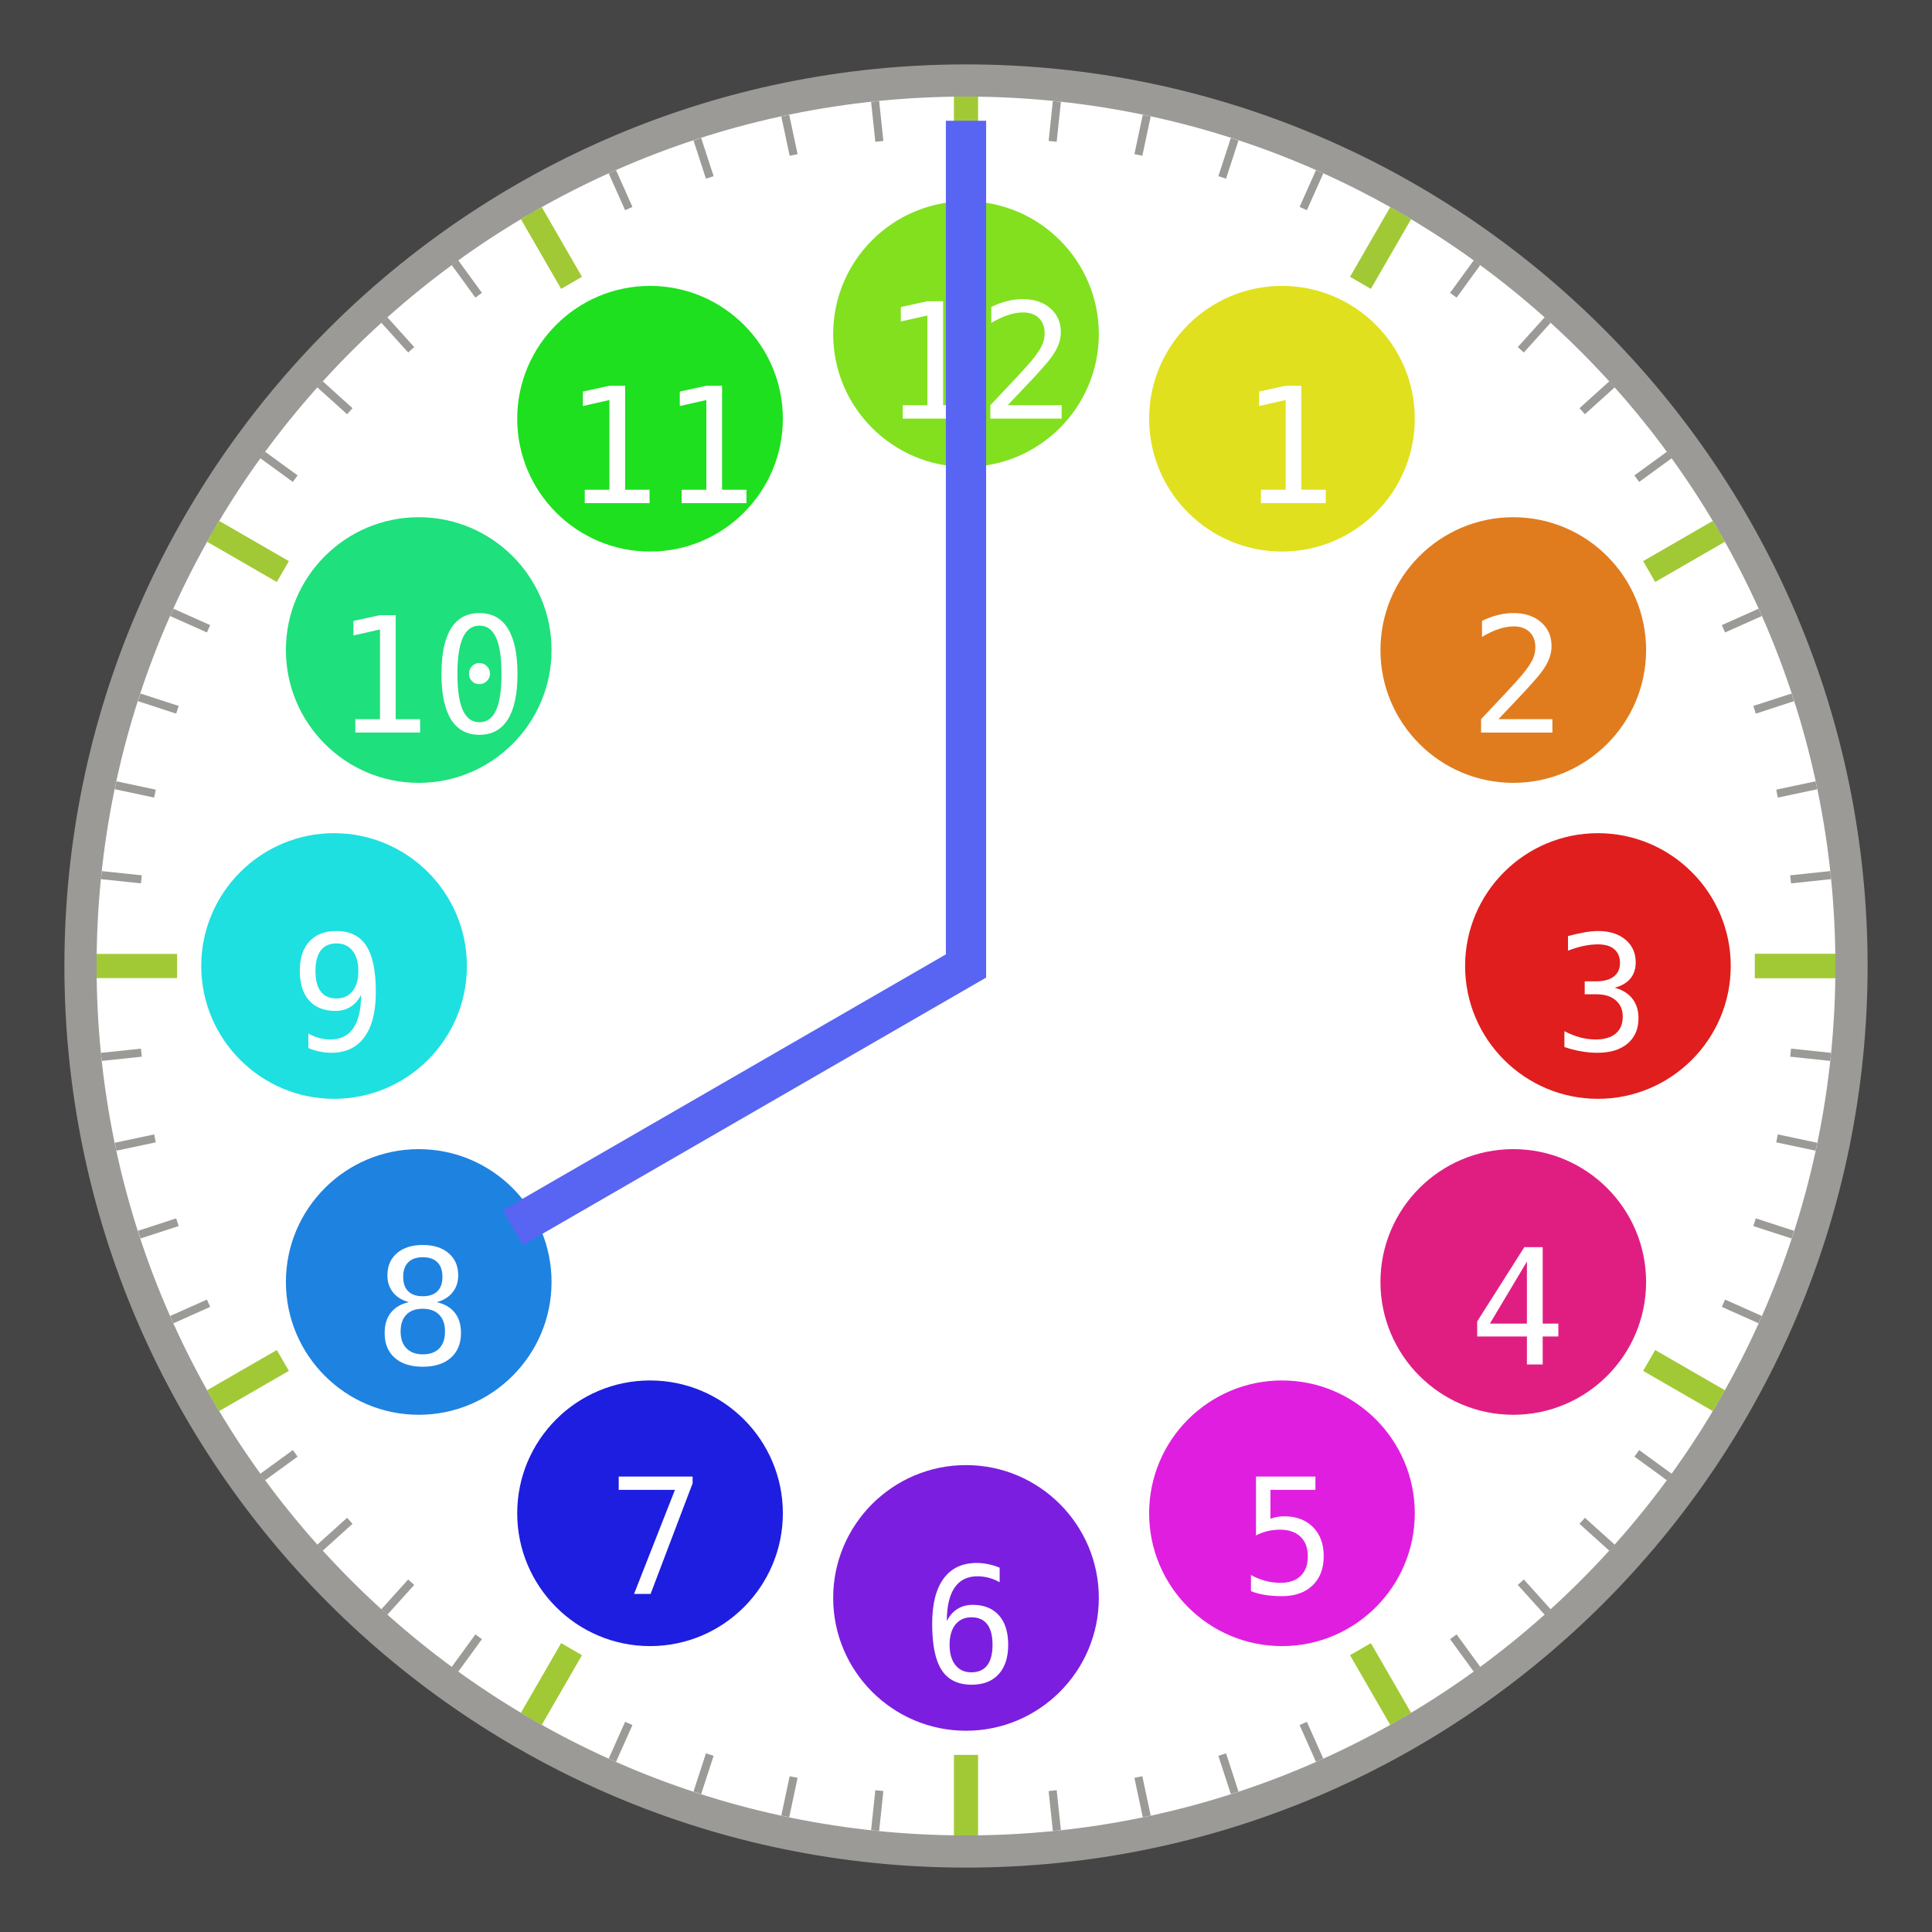
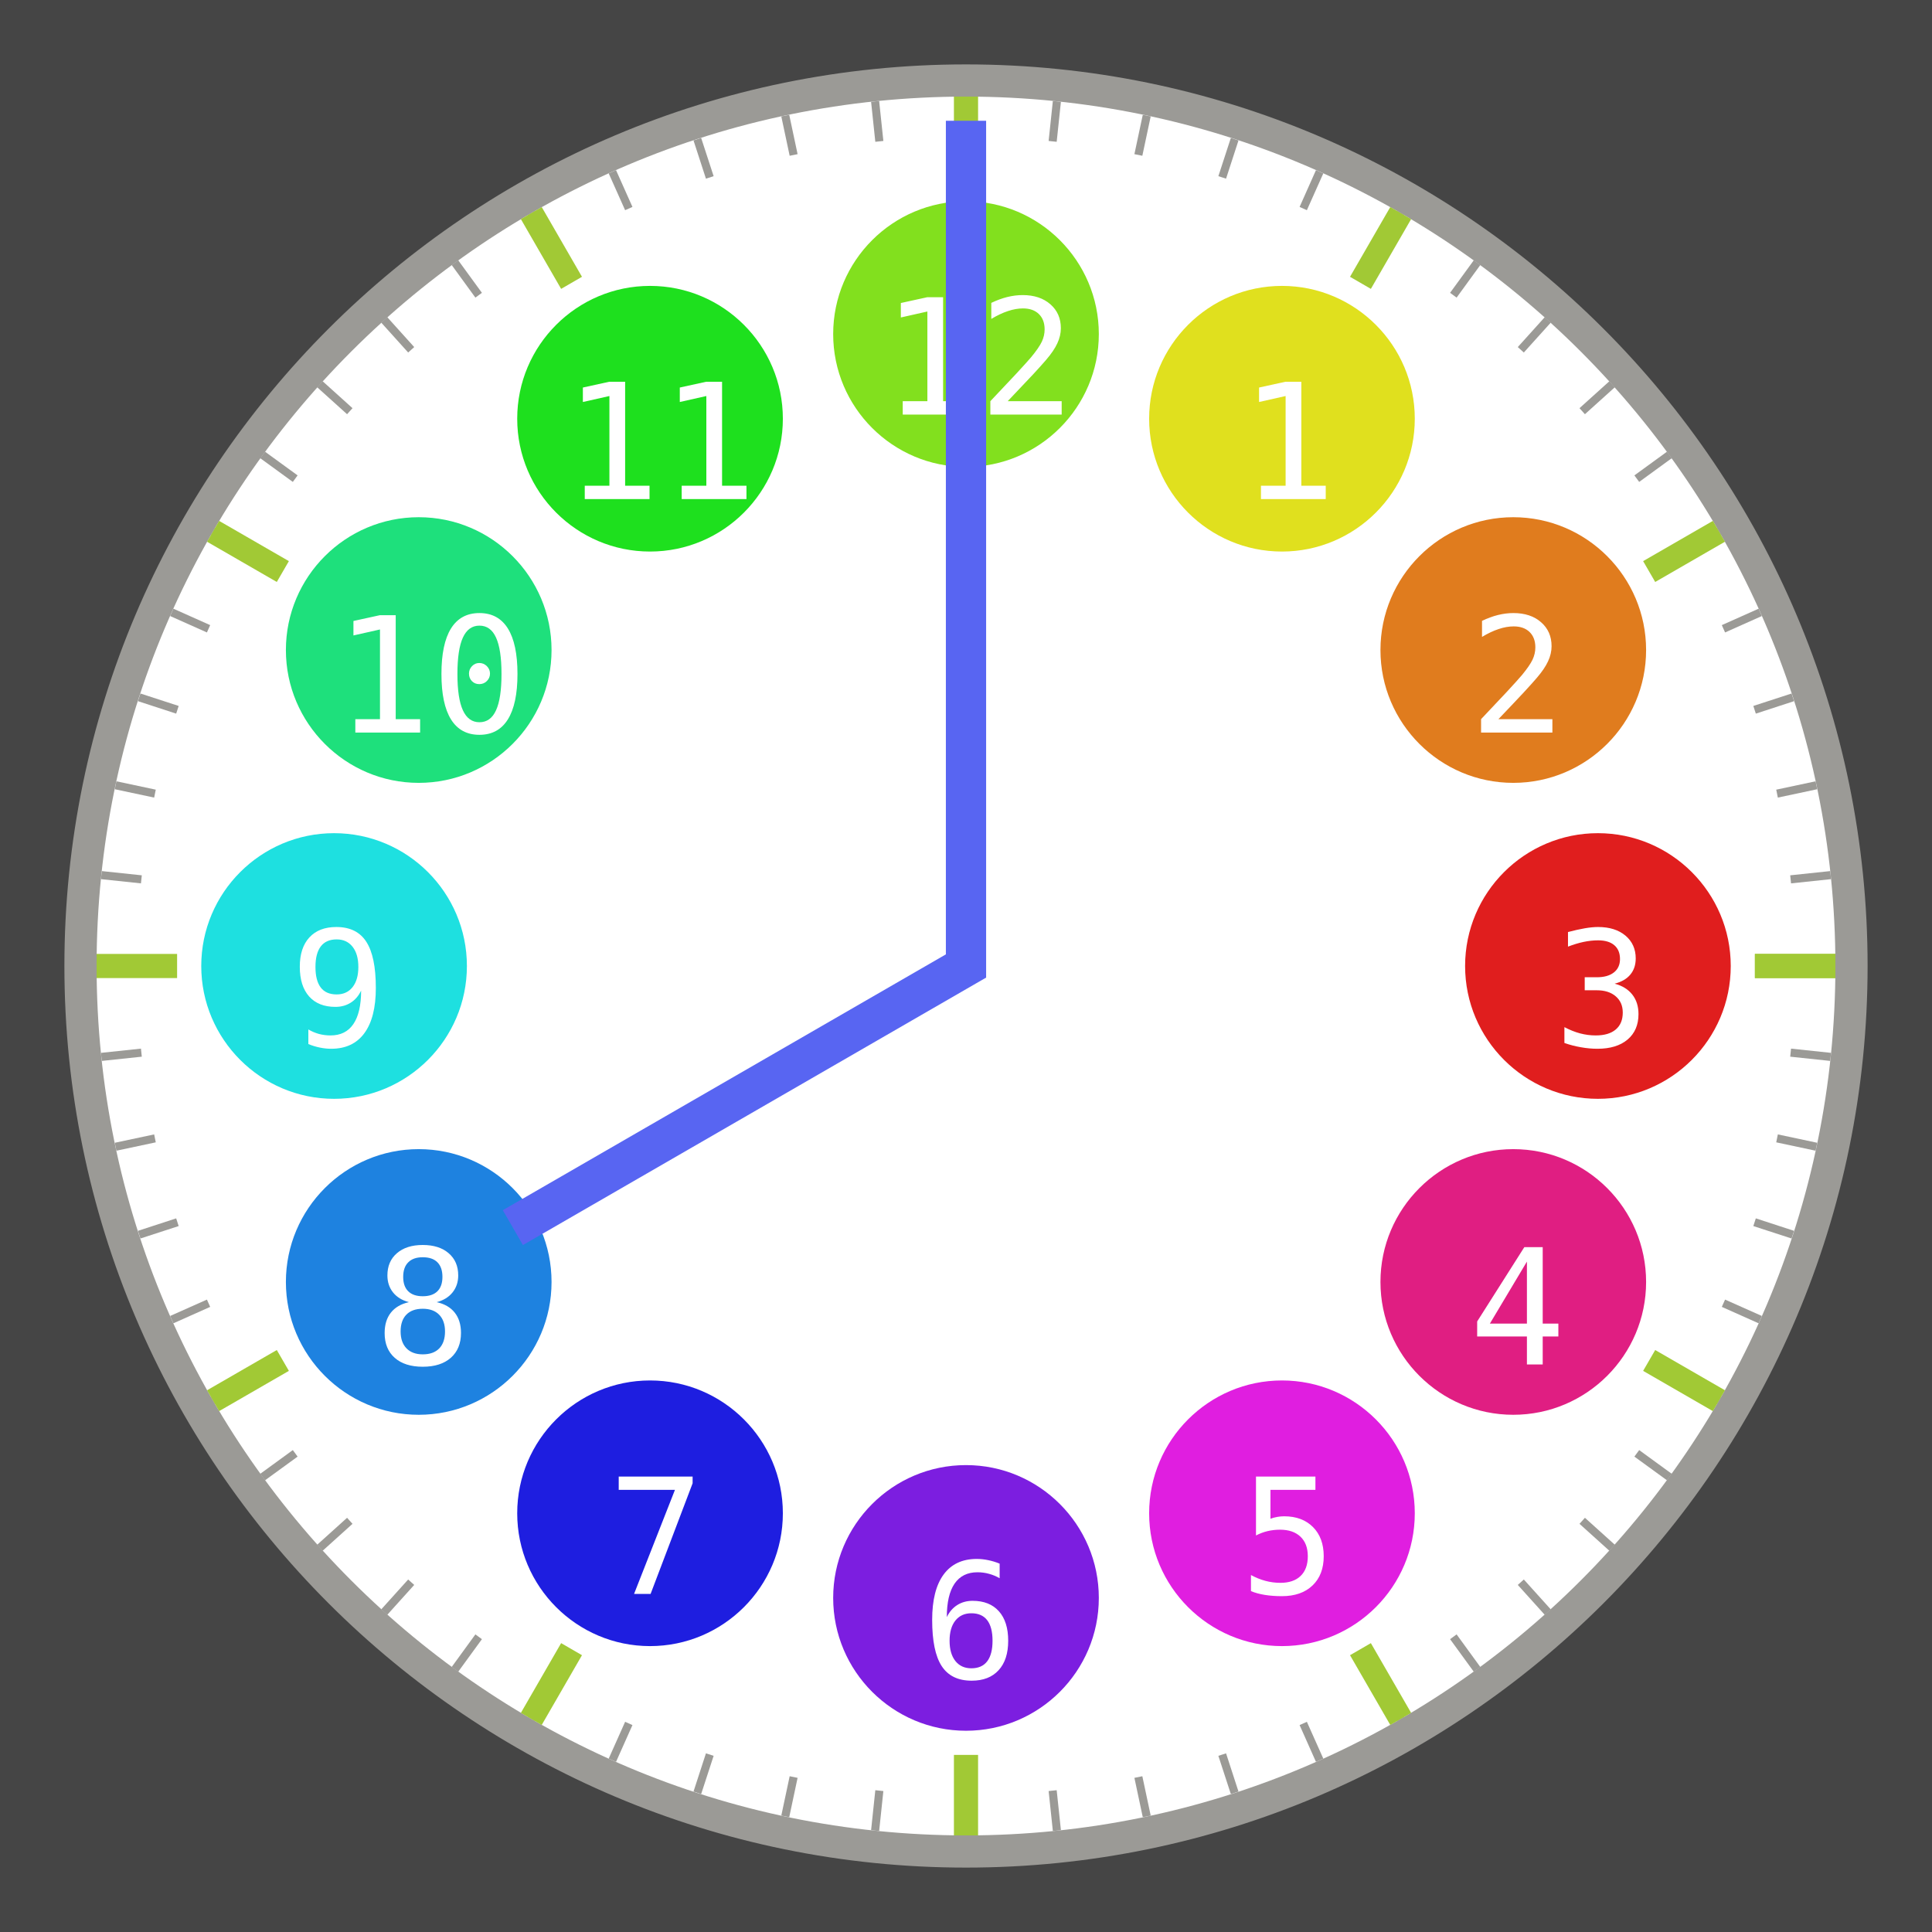
<svg xmlns="http://www.w3.org/2000/svg" version="1.1" viewBox="0 0 480 480">
  <defs>
    <clipPath id="clip_0">
      <polygon points="0 0,480 0,480 480,0 480" />
    </clipPath>
  </defs>
  <g clip-path="url(#clip_0)">
    <path style="fill:#FFFFFF;" d="M 0,0 L 480,0 L 480,480 L 0,480 L 0,0 Z" />
    <defs>
      <clipPath id="clip_1">
        <polygon points="0 0,480 0,480 480,0 480" />
      </clipPath>
    </defs>
    <g clip-path="url(#clip_1)">
      <path style="fill:#454545;" d="M 0,0 L 480,0 L 480,480 L 0,480 L 0,0 Z" />
      <path style="fill:#FFFFFF;" d="M 240,460 C 361.41,460 460,361.41 460,240 C 460,118.59 361.41,20 240,20 C 118.59,20 20,118.59 20,240 C 20,361.41 118.59,460 240,460 Z" />
      <path style="fill:#9B9A96;" d="M 240,464 C 363.61,464 464,363.61 464,240 C 464,116.39 363.61,16 240,16 C 116.39,16 16,116.39 16,240 C 16,363.61 116.39,464 240,464 M 240,456 C 120.80,456 24,359.20 24,240 C 24,120.80 120.80,24 240,24 C 359.20,24 456,120.80 456,240 C 456,359.20 359.20,456 240,456 Z" />
      <path style="fill:#9B9A96;" d="M 456,239 L 456,241 L 446,241 L 446,239 L 456,239 Z" />
      <path style="fill:#9B9A96;" d="M 454.70,216.42 L 454.92,218.42 L 444.98,219.47 L 444.77,217.47 L 454.70,216.42 Z" />
      <path style="fill:#9B9A96;" d="M 451.08,194.11 L 451.48,196.08 L 441.70,198.16 L 441.30,196.19 L 451.08,194.11 Z" />
      <path style="fill:#9B9A96;" d="M 445.11,172.30 L 445.73,174.20 L 436.23,177.30 L 435.61,175.39 L 445.11,172.30 Z" />
      <path style="fill:#9B9A96;" d="M 436.92,151.23 L 437.73,153.05 L 428.59,157.13 L 427.78,155.31 L 436.92,151.23 Z" />
      <path style="fill:#9B9A96;" d="M 426.56,131.14 L 427.56,132.86 L 418.91,137.86 L 417.91,136.14 L 426.56,131.14 Z" />
      <path style="fill:#9B9A96;" d="M 414.16,112.22 L 415.34,113.84 L 407.25,119.73 L 406.06,118.11 L 414.16,112.22 Z" />
      <path style="fill:#9B9A96;" d="M 399.84,94.72 L 401.19,96.22 L 393.77,102.91 L 392.42,101.41 L 399.84,94.72 Z" />
      <path style="fill:#9B9A96;" d="M 383.78,78.81 L 385.28,80.16 L 378.59,87.58 L 377.09,86.23 L 383.78,78.81 Z" />
      <path style="fill:#9B9A96;" d="M 366.16,64.66 L 367.78,65.84 L 361.89,73.94 L 360.27,72.75 L 366.16,64.66 Z" />
      <path style="fill:#9B9A96;" d="M 347.14,52.44 L 348.86,53.44 L 343.86,62.09 L 342.14,61.09 L 347.14,52.44 Z" />
      <path style="fill:#9B9A96;" d="M 326.95,42.27 L 328.77,43.08 L 324.69,52.22 L 322.88,51.41 L 326.95,42.27 Z" />
      <path style="fill:#9B9A96;" d="M 305.80,34.27 L 307.70,34.89 L 304.61,44.39 L 302.70,43.77 L 305.80,34.27 Z" />
      <path style="fill:#9B9A96;" d="M 283.92,28.52 L 285.89,28.92 L 283.81,38.70 L 281.84,38.30 L 283.92,28.52 Z" />
      <path style="fill:#9B9A96;" d="M 261.58,25.08 L 263.58,25.30 L 262.53,35.23 L 260.53,35.02 L 261.58,25.08 Z" />
      <path style="fill:#9B9A96;" d="M 239,24 L 241,24 L 241,34 L 239,34 L 239,24 Z" />
      <path style="fill:#9B9A96;" d="M 216.42,25.30 L 218.42,25.08 L 219.47,35.02 L 217.47,35.23 L 216.42,25.30 Z" />
      <path style="fill:#9B9A96;" d="M 194.11,28.92 L 196.08,28.52 L 198.16,38.30 L 196.19,38.70 L 194.11,28.92 Z" />
      <path style="fill:#9B9A96;" d="M 172.30,34.89 L 174.20,34.27 L 177.30,43.77 L 175.39,44.39 L 172.30,34.89 Z" />
      <path style="fill:#9B9A96;" d="M 151.23,43.08 L 153.05,42.27 L 157.13,51.41 L 155.31,52.22 L 151.23,43.08 Z" />
      <path style="fill:#9B9A96;" d="M 131.14,53.44 L 132.86,52.44 L 137.86,61.09 L 136.14,62.09 L 131.14,53.44 Z" />
      <path style="fill:#9B9A96;" d="M 112.22,65.84 L 113.84,64.66 L 119.73,72.75 L 118.11,73.94 L 112.22,65.84 Z" />
      <path style="fill:#9B9A96;" d="M 94.72,80.16 L 96.22,78.81 L 102.91,86.23 L 101.41,87.58 L 94.72,80.16 Z" />
      <path style="fill:#9B9A96;" d="M 78.81,96.22 L 80.16,94.72 L 87.58,101.41 L 86.23,102.91 L 78.81,96.22 Z" />
      <path style="fill:#9B9A96;" d="M 64.66,113.84 L 65.84,112.22 L 73.94,118.11 L 72.75,119.73 L 64.66,113.84 Z" />
      <path style="fill:#9B9A96;" d="M 52.44,132.86 L 53.44,131.14 L 62.09,136.14 L 61.09,137.86 L 52.44,132.86 Z" />
      <path style="fill:#9B9A96;" d="M 42.27,153.05 L 43.08,151.23 L 52.22,155.31 L 51.41,157.13 L 42.27,153.05 Z" />
      <path style="fill:#9B9A96;" d="M 34.27,174.20 L 34.89,172.30 L 44.39,175.39 L 43.77,177.30 L 34.27,174.20 Z" />
      <path style="fill:#9B9A96;" d="M 28.52,196.08 L 28.92,194.11 L 38.70,196.19 L 38.30,198.16 L 28.52,196.08 Z" />
      <path style="fill:#9B9A96;" d="M 25.08,218.42 L 25.30,216.42 L 35.23,217.47 L 35.02,219.47 L 25.08,218.42 Z" />
      <path style="fill:#9B9A96;" d="M 24,241 L 24,239 L 34,239 L 34,241 L 24,241 Z" />
      <path style="fill:#9B9A96;" d="M 25.30,263.58 L 25.08,261.58 L 35.02,260.53 L 35.23,262.53 L 25.30,263.58 Z" />
      <path style="fill:#9B9A96;" d="M 28.92,285.89 L 28.52,283.92 L 38.30,281.84 L 38.70,283.81 L 28.92,285.89 Z" />
      <path style="fill:#9B9A96;" d="M 34.89,307.70 L 34.27,305.80 L 43.77,302.70 L 44.39,304.61 L 34.89,307.70 Z" />
      <path style="fill:#9B9A96;" d="M 43.08,328.77 L 42.27,326.95 L 51.41,322.88 L 52.22,324.69 L 43.08,328.77 Z" />
      <path style="fill:#9B9A96;" d="M 53.44,348.86 L 52.44,347.14 L 61.09,342.14 L 62.09,343.86 L 53.44,348.86 Z" />
      <path style="fill:#9B9A96;" d="M 65.84,367.78 L 64.66,366.16 L 72.75,360.27 L 73.94,361.89 L 65.84,367.78 Z" />
      <path style="fill:#9B9A96;" d="M 80.16,385.28 L 78.81,383.78 L 86.23,377.09 L 87.58,378.59 L 80.16,385.28 Z" />
      <path style="fill:#9B9A96;" d="M 96.22,401.19 L 94.72,399.84 L 101.41,392.42 L 102.91,393.77 L 96.22,401.19 Z" />
      <path style="fill:#9B9A96;" d="M 113.84,415.34 L 112.22,414.16 L 118.11,406.06 L 119.73,407.25 L 113.84,415.34 Z" />
      <path style="fill:#9B9A96;" d="M 132.86,427.56 L 131.14,426.56 L 136.14,417.91 L 137.86,418.91 L 132.86,427.56 Z" />
      <path style="fill:#9B9A96;" d="M 153.05,437.73 L 151.23,436.92 L 155.31,427.78 L 157.13,428.59 L 153.05,437.73 Z" />
      <path style="fill:#9B9A96;" d="M 174.20,445.73 L 172.30,445.11 L 175.39,435.61 L 177.30,436.23 L 174.20,445.73 Z" />
      <path style="fill:#9B9A96;" d="M 196.08,451.48 L 194.11,451.08 L 196.19,441.30 L 198.16,441.70 L 196.08,451.48 Z" />
      <path style="fill:#9B9A96;" d="M 218.42,454.92 L 216.42,454.70 L 217.47,444.77 L 219.47,444.98 L 218.42,454.92 Z" />
      <path style="fill:#9B9A96;" d="M 241,456 L 239,456 L 239,446 L 241,446 L 241,456 Z" />
      <path style="fill:#9B9A96;" d="M 263.58,454.70 L 261.58,454.92 L 260.53,444.98 L 262.53,444.77 L 263.58,454.70 Z" />
      <path style="fill:#9B9A96;" d="M 285.89,451.08 L 283.92,451.48 L 281.84,441.70 L 283.81,441.30 L 285.89,451.08 Z" />
      <path style="fill:#9B9A96;" d="M 307.70,445.11 L 305.80,445.73 L 302.70,436.23 L 304.61,435.61 L 307.70,445.11 Z" />
      <path style="fill:#9B9A96;" d="M 328.77,436.92 L 326.95,437.73 L 322.88,428.59 L 324.69,427.78 L 328.77,436.92 Z" />
      <path style="fill:#9B9A96;" d="M 348.86,426.56 L 347.14,427.56 L 342.14,418.91 L 343.86,417.91 L 348.86,426.56 Z" />
      <path style="fill:#9B9A96;" d="M 367.78,414.16 L 366.16,415.34 L 360.27,407.25 L 361.89,406.06 L 367.78,414.16 Z" />
      <path style="fill:#9B9A96;" d="M 385.28,399.84 L 383.78,401.19 L 377.09,393.77 L 378.59,392.42 L 385.28,399.84 Z" />
      <path style="fill:#9B9A96;" d="M 401.19,383.78 L 399.84,385.28 L 392.42,378.59 L 393.77,377.09 L 401.19,383.78 Z" />
      <path style="fill:#9B9A96;" d="M 415.34,366.16 L 414.16,367.78 L 406.06,361.89 L 407.25,360.27 L 415.34,366.16 Z" />
      <path style="fill:#9B9A96;" d="M 427.56,347.14 L 426.56,348.86 L 417.91,343.86 L 418.91,342.14 L 427.56,347.14 Z" />
      <path style="fill:#9B9A96;" d="M 437.73,326.95 L 436.92,328.77 L 427.78,324.69 L 428.59,322.88 L 437.73,326.95 Z" />
      <path style="fill:#9B9A96;" d="M 445.73,305.80 L 445.11,307.70 L 435.61,304.61 L 436.23,302.70 L 445.73,305.80 Z" />
      <path style="fill:#9B9A96;" d="M 451.48,283.92 L 451.08,285.89 L 441.30,283.81 L 441.70,281.84 L 451.48,283.92 Z" />
      <path style="fill:#9B9A96;" d="M 454.92,261.58 L 454.70,263.58 L 444.77,262.53 L 444.98,260.53 L 454.92,261.58 Z" />
      <path style="fill:#9B9A96;" d="M 456,239 L 456,241 L 446,241 L 446,239 L 456,239 Z" />
      <path style="fill:#A1C935;" d="M 456,237 L 456,243 L 436,243 L 436,237 L 456,237 Z" />
      <path style="fill:#A1C935;" d="M 425.56,129.41 L 428.56,134.59 L 411.23,144.59 L 408.23,139.41 L 425.56,129.41 Z" />
      <path style="fill:#A1C935;" d="M 345.41,51.44 L 350.59,54.44 L 340.59,71.77 L 335.41,68.77 L 345.41,51.44 Z" />
      <path style="fill:#A1C935;" d="M 237,24 L 243,24 L 243,44 L 237,44 L 237,24 Z" />
      <path style="fill:#A1C935;" d="M 129.41,54.44 L 134.59,51.44 L 144.59,68.77 L 139.41,71.77 L 129.41,54.44 Z" />
      <path style="fill:#A1C935;" d="M 51.44,134.59 L 54.44,129.41 L 71.77,139.41 L 68.77,144.59 L 51.44,134.59 Z" />
      <path style="fill:#A1C935;" d="M 24,243 L 24,237 L 44,237 L 44,243 L 24,243 Z" />
      <path style="fill:#A1C935;" d="M 54.44,350.59 L 51.44,345.41 L 68.77,335.41 L 71.77,340.59 L 54.44,350.59 Z" />
      <path style="fill:#A1C935;" d="M 134.59,428.56 L 129.41,425.56 L 139.41,408.23 L 144.59,411.23 L 134.59,428.56 Z" />
      <path style="fill:#A1C935;" d="M 243,456 L 237,456 L 237,436 L 243,436 L 243,456 Z" />
      <path style="fill:#A1C935;" d="M 350.59,425.56 L 345.41,428.56 L 335.41,411.23 L 340.59,408.23 L 350.59,425.56 Z" />
      <path style="fill:#A1C935;" d="M 428.56,345.41 L 425.56,350.59 L 408.23,340.59 L 411.23,335.41 L 428.56,345.41 Z" />
      <path style="fill:#A1C935;" d="M 456,237 L 456,243 L 436,243 L 436,237 L 456,237 Z" />
      <path style="fill:#E0E01E;" d="M 318.50,137.03 C 336.70,137.03 351.50,122.23 351.50,104.03 C 351.50,85.83 336.70,71.03 318.50,71.03 C 300.30,71.03 285.50,85.83 285.50,104.03 C 285.50,122.23 300.30,137.03 318.50,137.03 Z" />
-       <text x="308" y="125" xml:space="preserve" style="font-size:40px;font-family:Cerial,monospace;fill:#FFFFFF;">1</text>
+       <text x="308" y="124" xml:space="preserve" style="font-size:40px;font-family:Cerial,monospace;fill:#FFFFFF;">1</text>
      <path style="fill:#E07C1E;" d="M 375.97,194.50 C 394.17,194.50 408.97,179.70 408.97,161.50 C 408.97,143.30 394.17,128.50 375.97,128.50 C 357.77,128.50 342.97,143.30 342.97,161.50 C 342.97,179.70 357.77,194.50 375.97,194.50 Z" />
      <text x="365" y="182" xml:space="preserve" style="font-size:40px;font-family:Cerial,monospace;fill:#FFFFFF;">2</text>
      <path style="fill:#E01E1E;" d="M 397,273 C 415.20,273 430,258.20 430,240 C 430,221.80 415.20,207 397,207 C 378.80,207 364,221.80 364,240 C 364,258.20 378.80,273 397,273 Z" />
-       <text x="386" y="261" xml:space="preserve" style="font-size:40px;font-family:Cerial,monospace;fill:#FFFFFF;">3</text>
+       <text x="386" y="260" xml:space="preserve" style="font-size:40px;font-family:Cerial,monospace;fill:#FFFFFF;">3</text>
      <path style="fill:#E01E82;" d="M 375.97,351.50 C 394.17,351.50 408.97,336.70 408.97,318.50 C 408.97,300.30 394.17,285.50 375.97,285.50 C 357.77,285.50 342.97,300.30 342.97,318.50 C 342.97,336.70 357.77,351.50 375.97,351.50 Z" />
      <text x="365" y="339" xml:space="preserve" style="font-size:40px;font-family:Cerial,monospace;fill:#FFFFFF;">4</text>
      <path style="fill:#E01EE0;" d="M 318.50,408.97 C 336.70,408.97 351.50,394.17 351.50,375.97 C 351.50,357.77 336.70,342.97 318.50,342.97 C 300.30,342.97 285.50,357.77 285.50,375.97 C 285.50,394.17 300.30,408.97 318.50,408.97 Z" />
      <text x="308" y="396" xml:space="preserve" style="font-size:40px;font-family:Cerial,monospace;fill:#FFFFFF;">5</text>
      <path style="fill:#7C1EE0;" d="M 240,430 C 258.20,430 273,415.20 273,397 C 273,378.80 258.20,364 240,364 C 221.80,364 207,378.80 207,397 C 207,415.20 221.80,430 240,430 Z" />
-       <text x="229" y="418" xml:space="preserve" style="font-size:40px;font-family:Cerial,monospace;fill:#FFFFFF;">6</text>
+       <text x="229" y="417" xml:space="preserve" style="font-size:40px;font-family:Cerial,monospace;fill:#FFFFFF;">6</text>
      <path style="fill:#1E1EE0;" d="M 161.50,408.97 C 179.70,408.97 194.50,394.17 194.50,375.97 C 194.50,357.77 179.70,342.97 161.50,342.97 C 143.30,342.97 128.50,357.77 128.50,375.97 C 128.50,394.17 143.30,408.97 161.50,408.97 Z" />
      <text x="151" y="396" xml:space="preserve" style="font-size:40px;font-family:Cerial,monospace;fill:#FFFFFF;">7</text>
      <path style="fill:#1E82E0;" d="M 104.03,351.50 C 122.23,351.50 137.03,336.70 137.03,318.50 C 137.03,300.30 122.23,285.50 104.03,285.50 C 85.83,285.50 71.03,300.30 71.03,318.50 C 71.03,336.70 85.83,351.50 104.03,351.50 Z" />
      <text x="93" y="339" xml:space="preserve" style="font-size:40px;font-family:Cerial,monospace;fill:#FFFFFF;">8</text>
      <path style="fill:#1EE0E0;" d="M 83,273 C 101.20,273 116,258.20 116,240 C 116,221.80 101.20,207 83,207 C 64.80,207 50,221.80 50,240 C 50,258.20 64.80,273 83,273 Z" />
-       <text x="72" y="261" xml:space="preserve" style="font-size:40px;font-family:Cerial,monospace;fill:#FFFFFF;">9</text>
+       <text x="72" y="260" xml:space="preserve" style="font-size:40px;font-family:Cerial,monospace;fill:#FFFFFF;">9</text>
      <path style="fill:#1EE07C;" d="M 104.03,194.50 C 122.23,194.50 137.03,179.70 137.03,161.50 C 137.03,143.30 122.23,128.50 104.03,128.50 C 85.83,128.50 71.03,143.30 71.03,161.50 C 71.03,179.70 85.83,194.50 104.03,194.50 Z" />
      <text x="83" y="182" xml:space="preserve" style="font-size:40px;font-family:Cerial,monospace;fill:#FFFFFF;">10</text>
      <path style="fill:#1EE01E;" d="M 161.50,137.03 C 179.70,137.03 194.50,122.23 194.50,104.03 C 194.50,85.83 179.70,71.03 161.50,71.03 C 143.30,71.03 128.50,85.83 128.50,104.03 C 128.50,122.23 143.30,137.03 161.50,137.03 Z" />
-       <text x="140" y="125" xml:space="preserve" style="font-size:40px;font-family:Cerial,monospace;fill:#FFFFFF;">11</text>
+       <text x="140" y="124" xml:space="preserve" style="font-size:40px;font-family:Cerial,monospace;fill:#FFFFFF;">11</text>
      <path style="fill:#82E01E;" d="M 240,116 C 258.20,116 273,101.20 273,83 C 273,64.80 258.20,50 240,50 C 221.80,50 207,64.80 207,83 C 207,101.20 221.80,116 240,116 Z" />
-       <text x="219" y="104" xml:space="preserve" style="font-size:40px;font-family:Cerial,monospace;fill:#FFFFFF;">12</text>
+       <text x="219" y="103" xml:space="preserve" style="font-size:40px;font-family:Cerial,monospace;fill:#FFFFFF;">12</text>
      <path style="fill:#5865F2;" d="M 235,30 L 235,237.11 L 124.92,300.67 L 129.92,309.33 L 245,242.88 L 245,30 L 235,30 Z" />
    </g>
  </g>
</svg>
